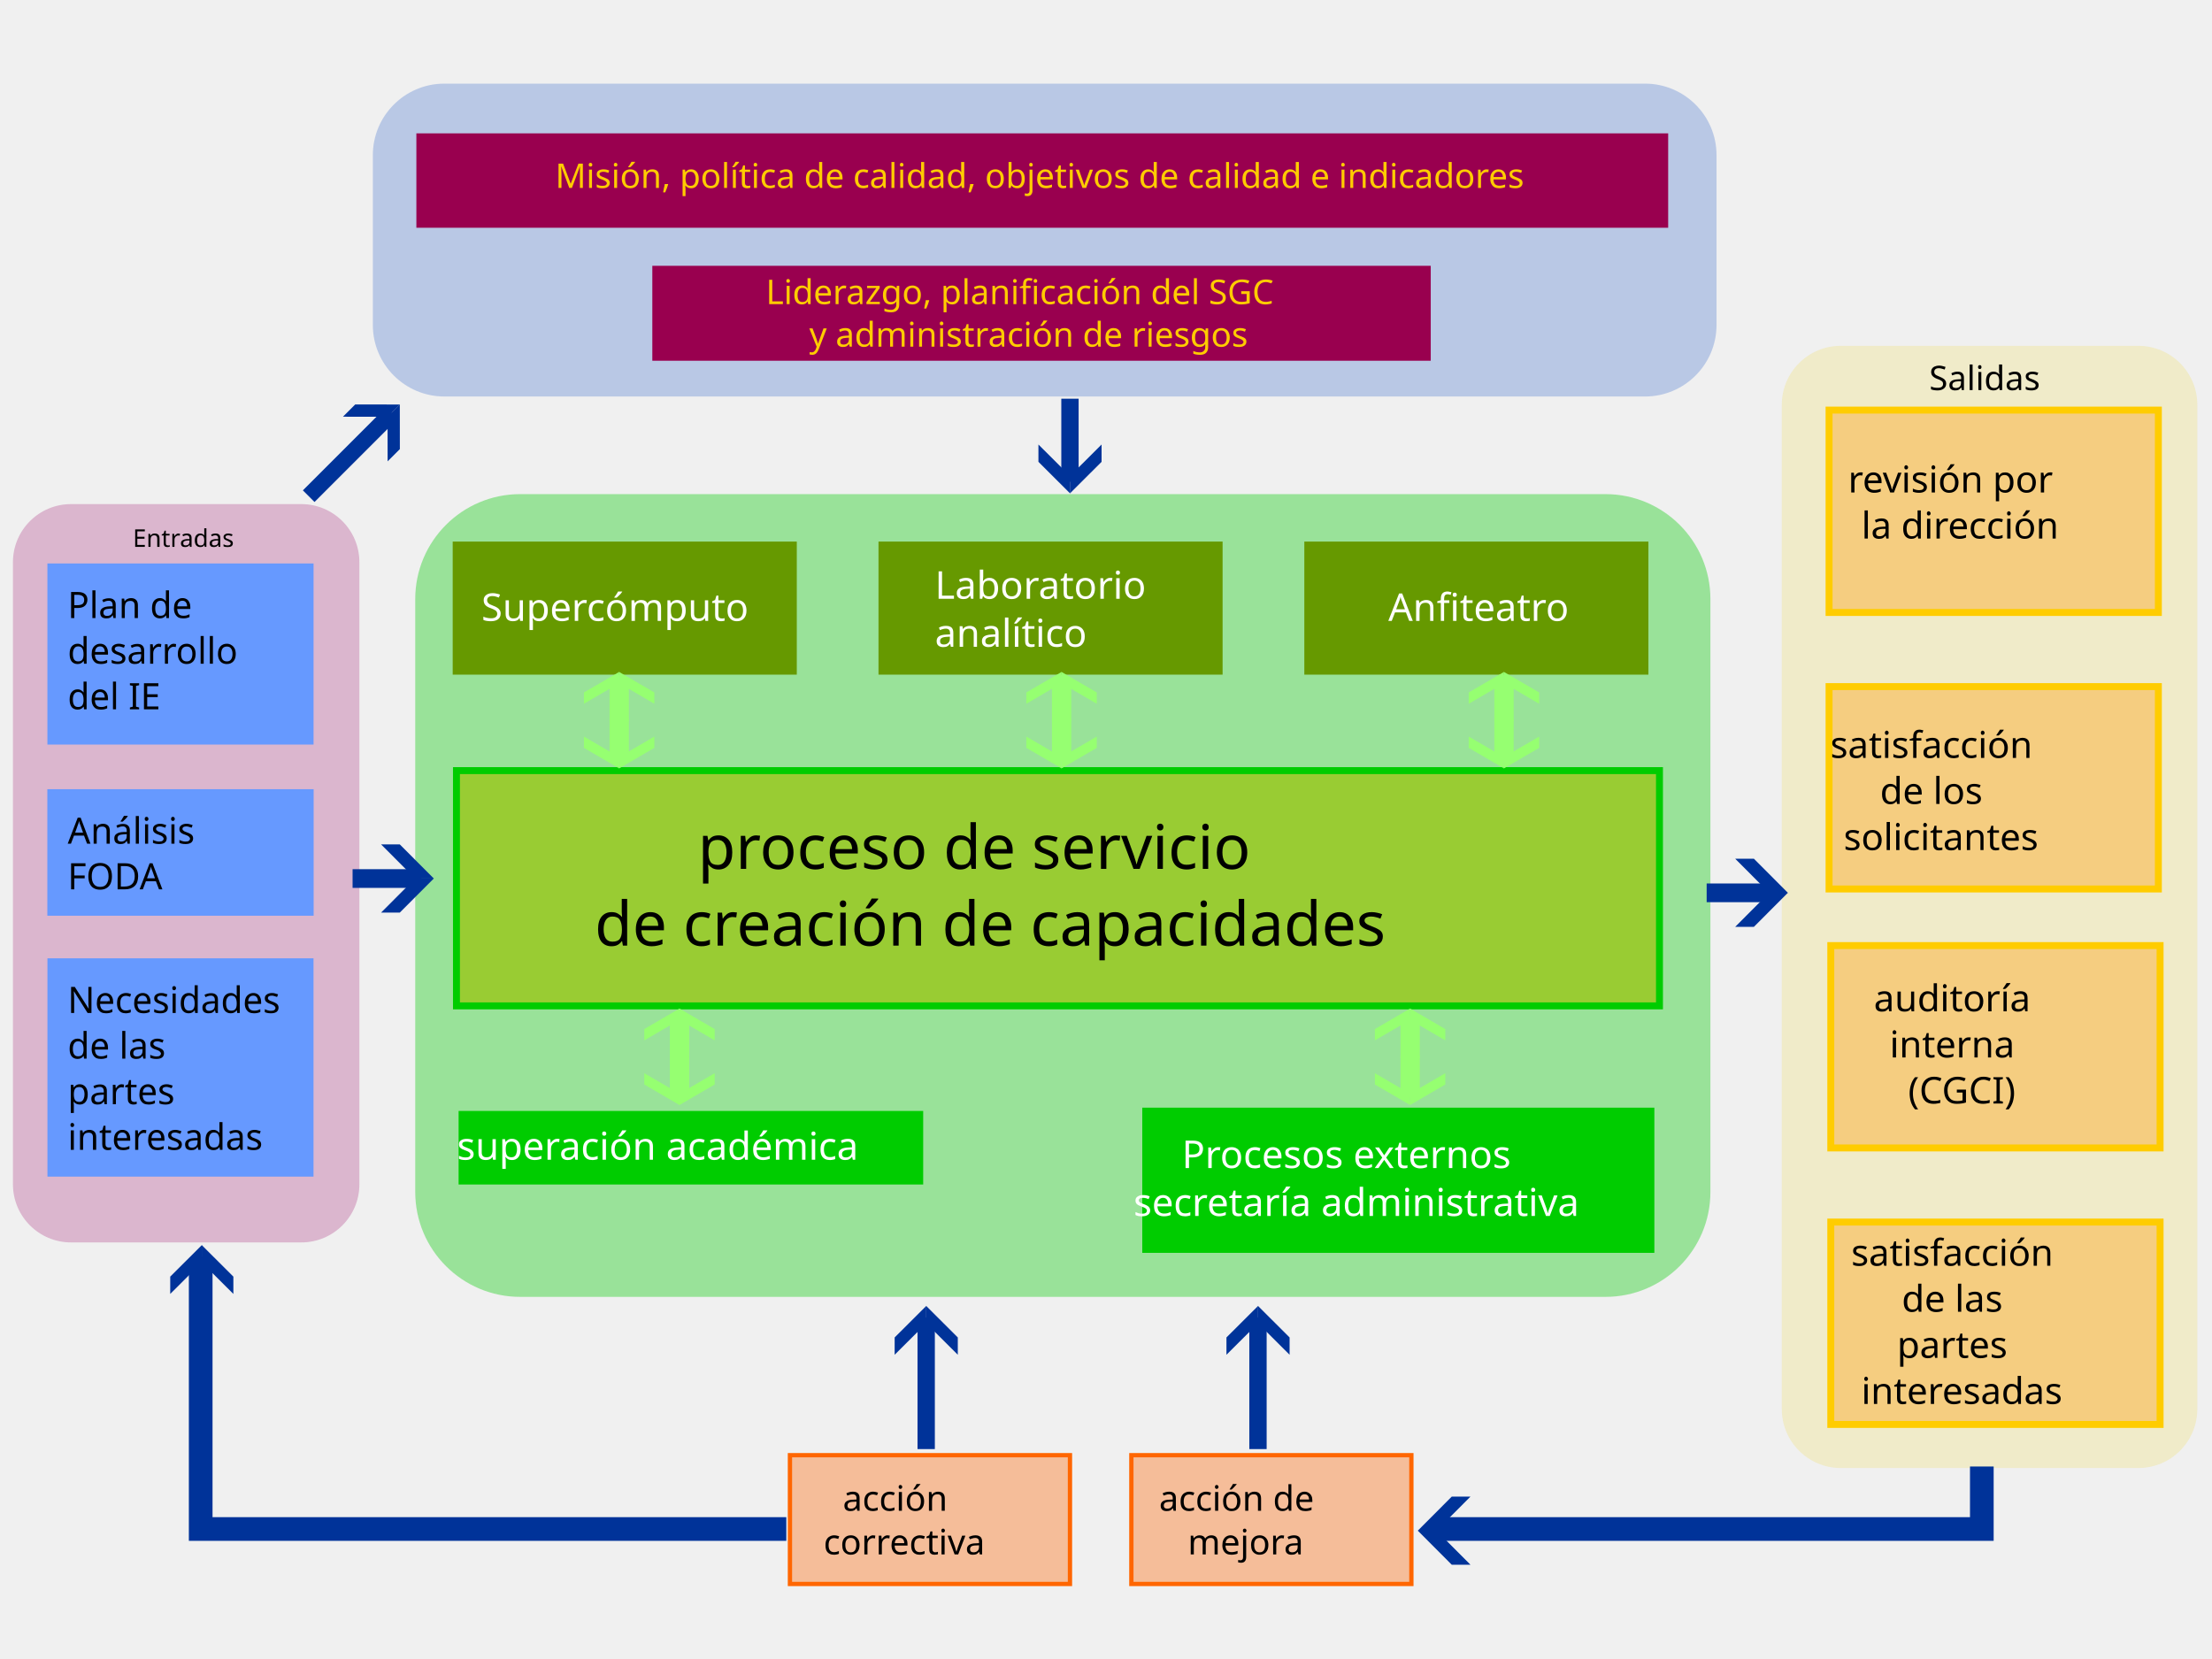
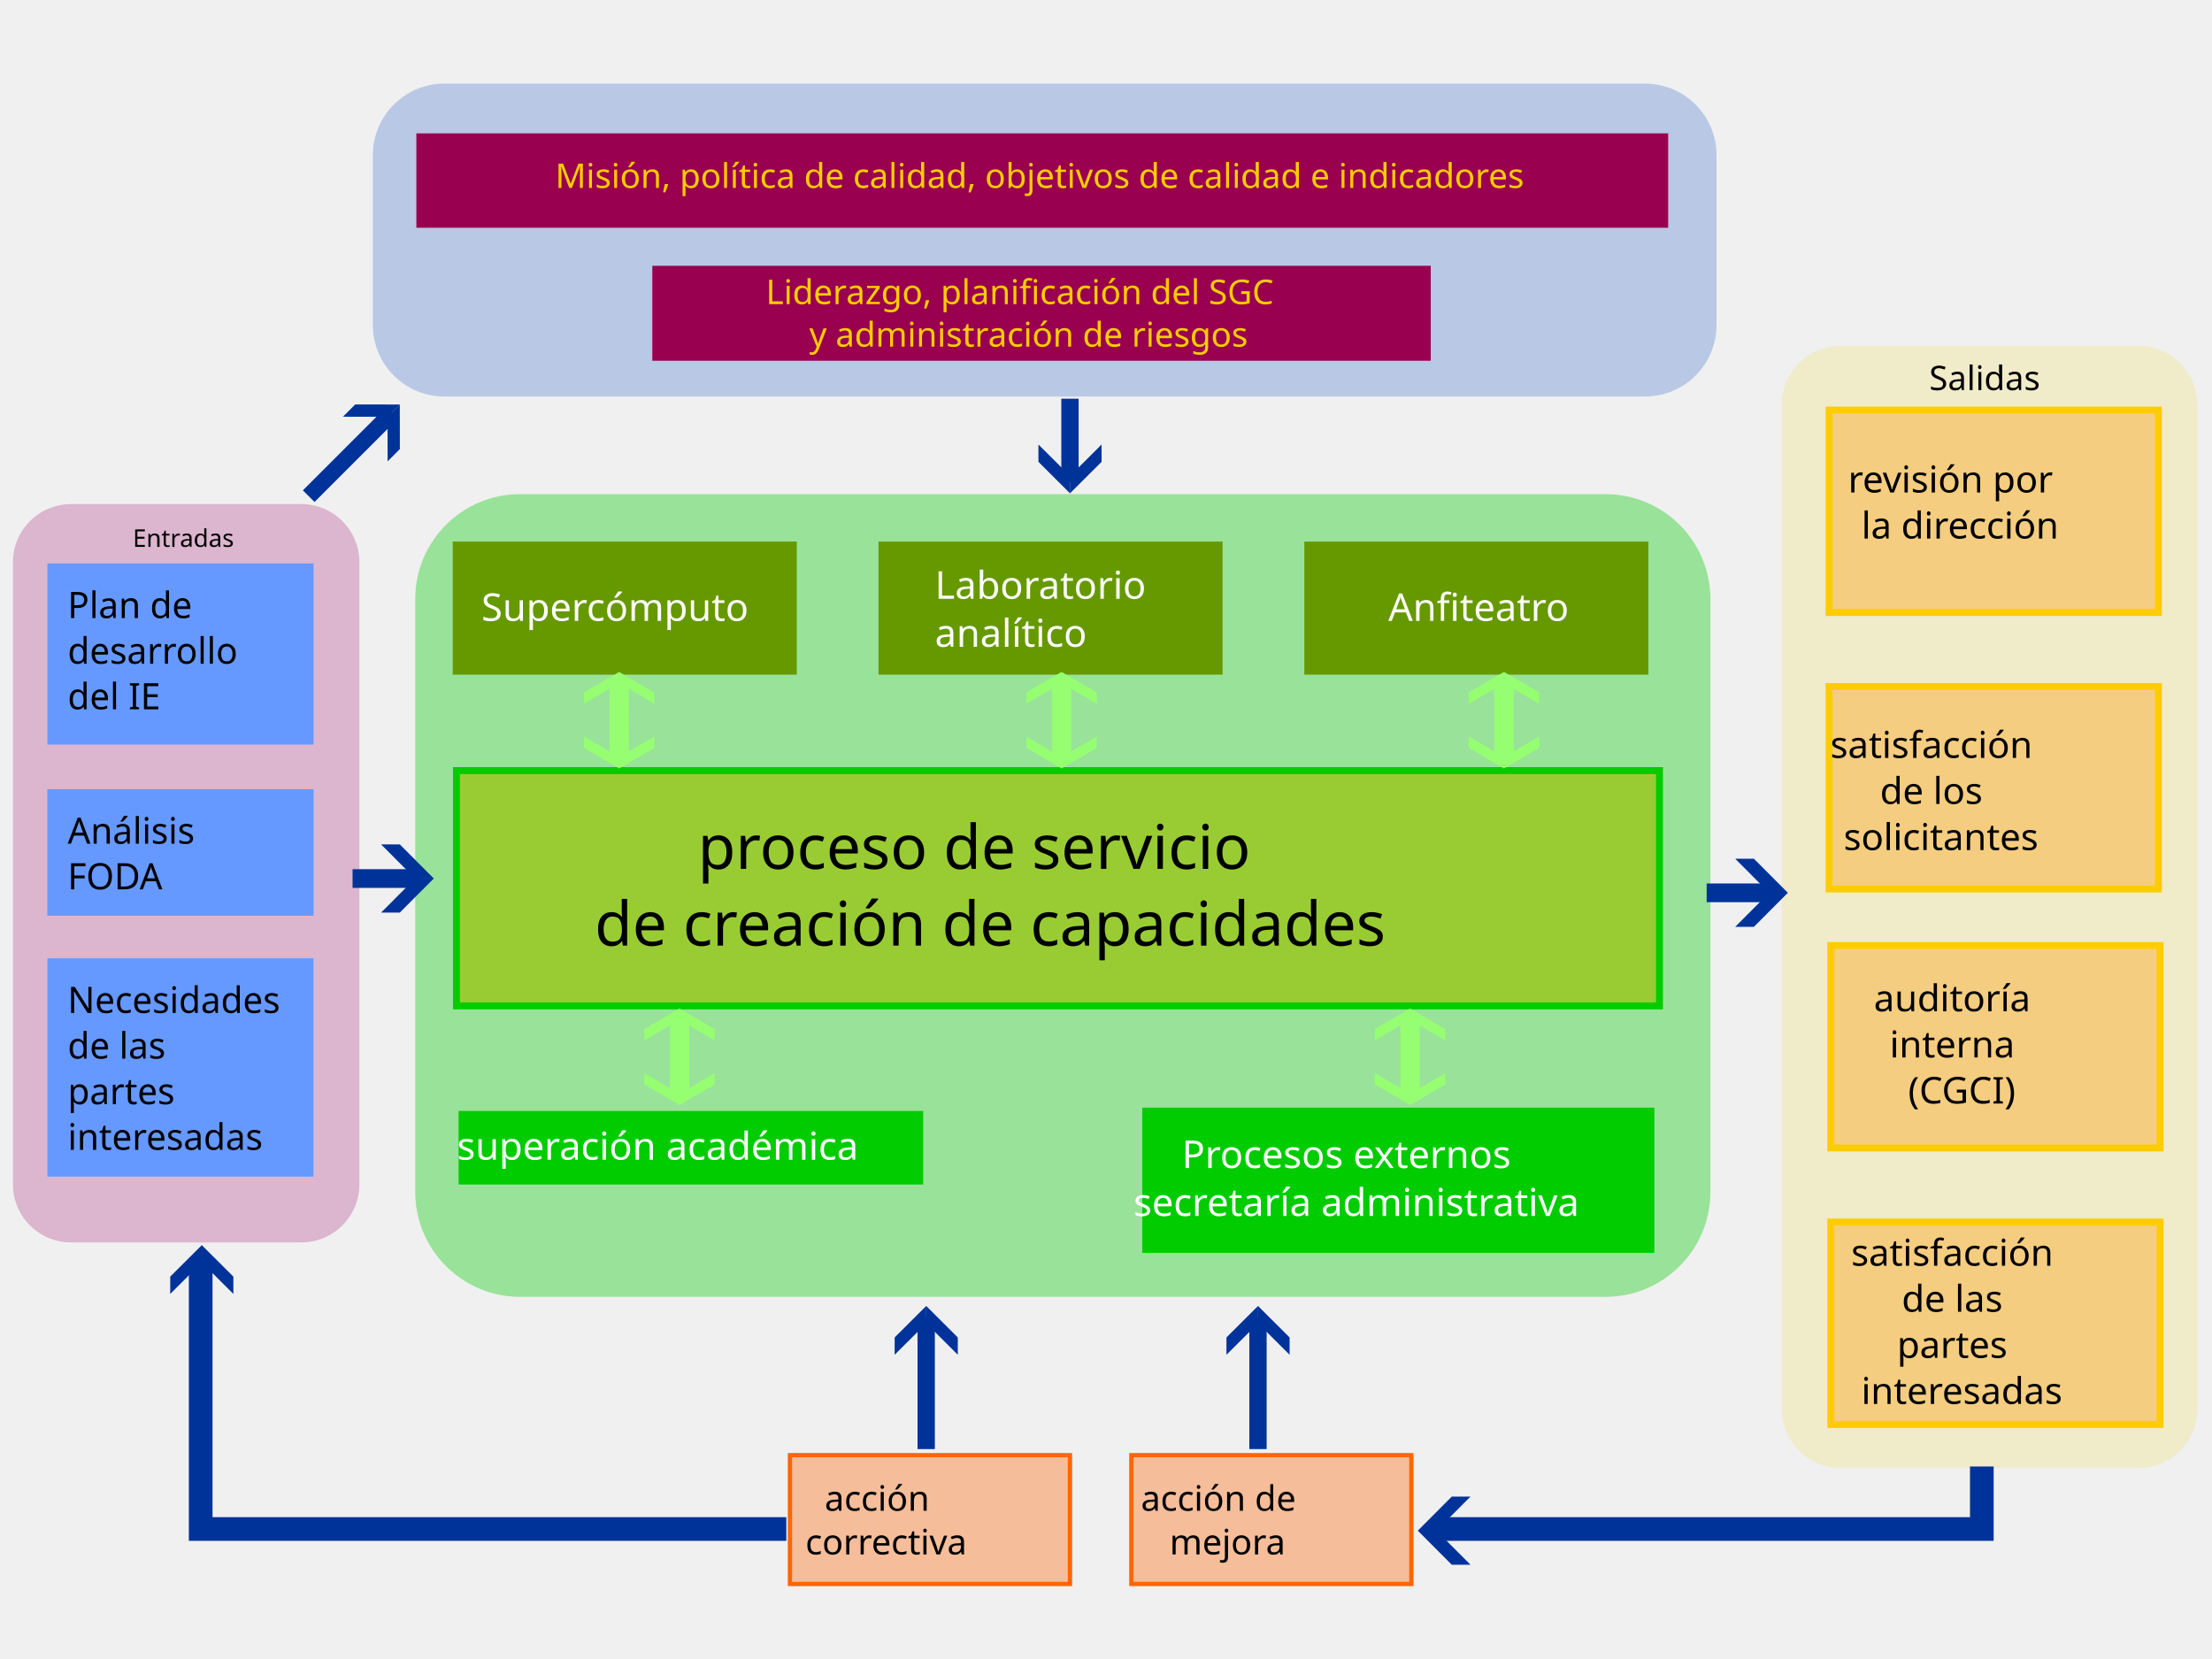
<svg xmlns="http://www.w3.org/2000/svg" xmlns:xlink="http://www.w3.org/1999/xlink" width="800" height="600" viewBox="0 0 211.667 158.75" version="1.1" id="svg8">
  <defs id="defs2">
    <marker orient="auto" refY="0.0" refX="0.0" id="Arrow1Lend" style="overflow:visible;">
      <path id="path1653" d="M 0.0,0.0 L 5.0,-5.0 L -12.5,0.0 L 5.0,5.0 L 0.0,0.0 z " style="fill-rule:evenodd;stroke:#003399;stroke-width:1pt;stroke-opacity:1;fill:#003399;fill-opacity:1" transform="scale(0.8) rotate(180) translate(12.5,0)" />
    </marker>
  </defs>
  <g id="layer1" transform="translate(0,-138.25)">
    <rect style="opacity:1;fill:#f0dd4f;fill-opacity:0.243;stroke:none;stroke-width:2.305;stroke-miterlimit:4;stroke-dasharray:none;stroke-dashoffset:0;stroke-opacity:0.223" id="rect2075" width="39.762" height="107.383" x="170.499" y="171.342" ry="5.647" />
    <rect style="opacity:1;fill:#990064;fill-opacity:0.243;stroke:none;stroke-width:2.288;stroke-miterlimit:4;stroke-dasharray:none;stroke-dashoffset:0;stroke-opacity:0.223" id="rect2054" width="33.151" height="70.651" x="1.239" y="186.487" ry="5.561" />
    <rect style="opacity:1;fill:#3366cc;fill-opacity:0.286;stroke:none;stroke-width:0.665;stroke-miterlimit:4;stroke-dasharray:none;stroke-dashoffset:0;stroke-opacity:1" id="rect1124" width="128.578" height="29.94" x="35.677" y="146.252" ry="6.847" />
    <rect style="opacity:1;fill:#00cc00;fill-opacity:0.36;stroke:none;stroke-width:0.595;stroke-miterlimit:4;stroke-dasharray:none;stroke-dashoffset:0;stroke-opacity:1" id="rect208" width="123.936" height="76.816" x="39.734" y="185.532" ry="10.044" />
    <text xml:space="preserve" style="font-style:normal;font-weight:normal;font-size:2.336px;line-height:1.25;font-family:sans-serif;letter-spacing:0px;word-spacing:0px;fill:#000000;fill-opacity:1;stroke:none;stroke-width:0.058" x="12.702" y="190.583" id="text125">
      <tspan id="tspan123" x="12.702" y="190.583" style="stroke-width:0.058">Entradas</tspan>
    </text>
    <rect style="opacity:1;fill:#99cc33;fill-opacity:1;stroke:#00cc00;stroke-width:0.665;stroke-miterlimit:4;stroke-dasharray:none;stroke-dashoffset:0;stroke-opacity:1" id="rect146" width="115.117" height="22.513" x="43.679" y="211.99" />
    <text xml:space="preserve" style="font-style:normal;font-variant:normal;font-weight:normal;font-stretch:normal;font-size:5.874px;line-height:1.25;font-family:sans-serif;-inkscape-font-specification:'sans-serif, Normal';font-variant-ligatures:normal;font-variant-caps:normal;font-variant-numeric:normal;font-feature-settings:normal;text-align:center;letter-spacing:0px;word-spacing:0px;writing-mode:lr-tb;text-anchor:middle;fill:#000000;fill-opacity:1;stroke:none;stroke-width:0.147" x="98.564" y="221.39" id="text150">
      <tspan id="tspan148" x="98.564" y="221.39" style="font-style:normal;font-variant:normal;font-weight:normal;font-stretch:normal;font-size:5.874px;font-family:sans-serif;-inkscape-font-specification:'sans-serif, Normal';font-variant-ligatures:normal;font-variant-caps:normal;font-variant-numeric:normal;font-feature-settings:normal;text-align:center;writing-mode:lr-tb;text-anchor:middle;stroke-width:0.147">proceso de servicio</tspan>
      <tspan x="98.564" y="228.733" style="font-style:normal;font-variant:normal;font-weight:normal;font-stretch:normal;font-size:5.874px;font-family:sans-serif;-inkscape-font-specification:'sans-serif, Normal';font-variant-ligatures:normal;font-variant-caps:normal;font-variant-numeric:normal;font-feature-settings:normal;text-align:center;writing-mode:lr-tb;text-anchor:middle;stroke-width:0.147" id="tspan152">de creación de capacidades</tspan>
    </text>
    <a id="a2134" xlink:href="http://lancis.ecologia.unam.mx/cluster/">
      <g transform="translate(7.9375,25.92917)" id="g188">
        <rect style="opacity:1;fill:#669900;fill-opacity:1;stroke:#669900;stroke-width:0.665;stroke-miterlimit:4;stroke-dasharray:none;stroke-dashoffset:0;stroke-opacity:1" id="rect154" width="32.261" height="12.069" x="35.714" y="164.476" />
        <text xml:space="preserve" style="font-style:normal;font-weight:normal;font-size:3.675px;line-height:1.25;font-family:sans-serif;letter-spacing:0px;word-spacing:0px;fill:#ffffff;fill-opacity:1;stroke:none;stroke-width:0.092" x="38.128" y="171.734" id="text158">
          <tspan id="tspan156" x="38.128" y="171.734" style="fill:#ffffff;stroke-width:0.092">Supercómputo</tspan>
        </text>
      </g>
    </a>
    <a id="a5816" xlink:href="http://lancis.ecologia.unam.mx/laboratorios/">
      <g id="g5814">
        <rect y="190.405" x="84.397" height="12.069" width="32.261" id="rect160" style="opacity:1;fill:#669900;fill-opacity:1;stroke:#669900;stroke-width:0.665;stroke-miterlimit:4;stroke-dasharray:none;stroke-dashoffset:0;stroke-opacity:1" />
        <text id="text164" y="195.547" x="89.458" style="font-style:normal;font-weight:normal;font-size:3.675px;line-height:1.25;font-family:sans-serif;letter-spacing:0px;word-spacing:0px;fill:#ffffff;fill-opacity:1;stroke:none;stroke-width:0.092" xml:space="preserve">
          <tspan style="fill:#ffffff;stroke-width:0.092" y="195.547" x="89.458" id="tspan162">Laboratorio</tspan>
          <tspan style="fill:#ffffff;stroke-width:0.092" y="200.14" x="89.458" id="tspan172">analítico</tspan>
        </text>
      </g>
    </a>
    <a id="a5823" xlink:href="http://lancis.ecologia.unam.mx/anfiteatro/">
      <g transform="translate(7.937508,25.92917)" id="g177">
        <rect style="opacity:1;fill:#669900;fill-opacity:1;stroke:#669900;stroke-width:0.665;stroke-miterlimit:4;stroke-dasharray:none;stroke-dashoffset:0;stroke-opacity:1" id="rect166" width="32.261" height="12.069" x="117.206" y="164.476" />
        <text xml:space="preserve" style="font-style:normal;font-weight:normal;font-size:3.675px;line-height:1.25;font-family:sans-serif;letter-spacing:0px;word-spacing:0px;fill:#ffffff;fill-opacity:1;stroke:none;stroke-width:0.092" x="124.912" y="171.734" id="text170">
          <tspan id="tspan168" x="124.912" y="171.734" style="fill:#ffffff;stroke-width:0.092">Anfiteatro</tspan>
        </text>
      </g>
    </a>
    <g id="g1394" transform="translate(-19.0668,3.724194)">
      <rect style="opacity:1;fill:#00cc00;fill-opacity:1;stroke:#00cc00;stroke-width:0.227;stroke-miterlimit:4;stroke-dasharray:none;stroke-dashoffset:0;stroke-opacity:1" id="rect190" width="44.23" height="6.811" x="63.064" y="240.946" />
      <text xml:space="preserve" style="font-style:normal;font-variant:normal;font-weight:normal;font-stretch:normal;font-size:3.669px;line-height:1.25;font-family:sans-serif;-inkscape-font-specification:'sans-serif, Normal';font-variant-ligatures:normal;font-variant-caps:normal;font-variant-numeric:normal;font-feature-settings:normal;text-align:center;letter-spacing:0px;word-spacing:0px;writing-mode:lr-tb;text-anchor:middle;fill:#ffffff;fill-opacity:1;stroke:none;stroke-width:0.107" x="85.336" y="245.501" id="text196">
        <tspan x="85.336" y="245.501" style="font-style:normal;font-variant:normal;font-weight:normal;font-stretch:normal;font-size:3.669px;font-family:sans-serif;-inkscape-font-specification:'sans-serif, Normal';font-variant-ligatures:normal;font-variant-caps:normal;font-variant-numeric:normal;font-feature-settings:normal;text-align:center;writing-mode:lr-tb;text-anchor:middle;fill:#ffffff;stroke-width:0.107" id="tspan194">superación académica</tspan>
      </text>
    </g>
    <a id="a5872" xlink:href="http://www.ecologia.unam.mx/index.php/formatos-secretaria-administrativa">
      <g transform="translate(6.326746,2.739517)" id="g1400">
        <rect style="opacity:1;fill:#00cc00;fill-opacity:1;stroke:#00cc00;stroke-width:0.335;stroke-miterlimit:4;stroke-dasharray:none;stroke-dashoffset:0;stroke-opacity:1" id="rect200" width="48.667" height="13.559" x="103.145" y="241.67" />
        <text xml:space="preserve" style="font-style:normal;font-variant:normal;font-weight:normal;font-stretch:normal;font-size:3.669px;line-height:1.25;font-family:sans-serif;-inkscape-font-specification:'sans-serif, Normal';font-variant-ligatures:normal;font-variant-caps:normal;font-variant-numeric:normal;font-feature-settings:normal;text-align:center;letter-spacing:0px;word-spacing:0px;writing-mode:lr-tb;text-anchor:middle;fill:#ffffff;fill-opacity:1;stroke:none;stroke-width:0.107" x="127.754" y="247.282" id="text204">
          <tspan x="127.754" y="247.282" style="font-style:normal;font-variant:normal;font-weight:normal;font-stretch:normal;font-size:3.669px;font-family:sans-serif;-inkscape-font-specification:'sans-serif, Normal';font-variant-ligatures:normal;font-variant-caps:normal;font-variant-numeric:normal;font-feature-settings:normal;text-align:center;writing-mode:lr-tb;text-anchor:middle;fill:#ffffff;stroke-width:0.107" id="tspan202">Procesos externos</tspan>
          <tspan x="127.754" y="251.869" style="font-style:normal;font-variant:normal;font-weight:normal;font-stretch:normal;font-size:3.669px;font-family:sans-serif;-inkscape-font-specification:'sans-serif, Normal';font-variant-ligatures:normal;font-variant-caps:normal;font-variant-numeric:normal;font-feature-settings:normal;text-align:center;writing-mode:lr-tb;text-anchor:middle;fill:#ffffff;stroke-width:0.107" id="tspan206">secretaría administrativa</tspan>
        </text>
      </g>
    </a>
    <rect style="opacity:1;fill:#ff9900;fill-opacity:0.36;stroke:#ffcc00;stroke-width:0.665;stroke-miterlimit:4;stroke-dasharray:none;stroke-dashoffset:0;stroke-opacity:1" id="rect1015" width="31.51" height="19.365" x="175.024" y="177.492" />
    <text xml:space="preserve" style="font-style:normal;font-variant:normal;font-weight:normal;font-stretch:normal;font-size:3.528px;line-height:1.25;font-family:sans-serif;-inkscape-font-specification:'sans-serif, Normal';font-variant-ligatures:normal;font-variant-caps:normal;font-variant-numeric:normal;font-feature-settings:normal;text-align:center;letter-spacing:0px;word-spacing:0px;writing-mode:lr-tb;text-anchor:middle;fill:#000000;fill-opacity:1;stroke:none;stroke-width:0.117" x="189.857" y="185.373" id="text1019">
      <tspan id="tspan1017" x="189.857" y="185.373" style="font-style:normal;font-variant:normal;font-weight:normal;font-stretch:normal;font-size:3.528px;font-family:sans-serif;-inkscape-font-specification:'sans-serif, Normal';font-variant-ligatures:normal;font-variant-caps:normal;font-variant-numeric:normal;font-feature-settings:normal;text-align:center;writing-mode:lr-tb;text-anchor:middle;stroke-width:0.117">revisión por</tspan>
      <tspan x="189.857" y="189.782" style="font-style:normal;font-variant:normal;font-weight:normal;font-stretch:normal;font-size:3.528px;font-family:sans-serif;-inkscape-font-specification:'sans-serif, Normal';font-variant-ligatures:normal;font-variant-caps:normal;font-variant-numeric:normal;font-feature-settings:normal;text-align:center;writing-mode:lr-tb;text-anchor:middle;stroke-width:0.117" id="tspan1021">la dirección</tspan>
    </text>
    <a id="a3888" xlink:href="http://lancis.ecologia.unam.mx/sgc/documentos/PAI/PAI-v0.pdf">
      <g id="g3886">
        <rect y="203.951" x="175.024" height="19.365" width="31.51" id="rect1023" style="opacity:1;fill:#ff9900;fill-opacity:0.36;stroke:#ffcc00;stroke-width:0.665;stroke-miterlimit:4;stroke-dasharray:none;stroke-dashoffset:0;stroke-opacity:1" />
        <text id="text1029" y="210.773" x="189.857" style="font-style:normal;font-variant:normal;font-weight:normal;font-stretch:normal;font-size:3.528px;line-height:1.25;font-family:sans-serif;-inkscape-font-specification:'sans-serif, Normal';font-variant-ligatures:normal;font-variant-caps:normal;font-variant-numeric:normal;font-feature-settings:normal;text-align:center;letter-spacing:0px;word-spacing:0px;writing-mode:lr-tb;text-anchor:middle;fill:#000000;fill-opacity:1;stroke:none;stroke-width:0.117" xml:space="preserve">
          <tspan id="tspan1027" style="font-style:normal;font-variant:normal;font-weight:normal;font-stretch:normal;font-size:3.528px;font-family:sans-serif;-inkscape-font-specification:'sans-serif, Normal';font-variant-ligatures:normal;font-variant-caps:normal;font-variant-numeric:normal;font-feature-settings:normal;text-align:center;writing-mode:lr-tb;text-anchor:middle;stroke-width:0.117" y="210.773" x="189.857">satisfacción</tspan>
          <tspan style="font-style:normal;font-variant:normal;font-weight:normal;font-stretch:normal;font-size:3.528px;font-family:sans-serif;-inkscape-font-specification:'sans-serif, Normal';font-variant-ligatures:normal;font-variant-caps:normal;font-variant-numeric:normal;font-feature-settings:normal;text-align:center;writing-mode:lr-tb;text-anchor:middle;stroke-width:0.117" y="215.182" x="189.857" id="tspan1049">de los</tspan>
          <tspan style="font-style:normal;font-variant:normal;font-weight:normal;font-stretch:normal;font-size:3.528px;font-family:sans-serif;-inkscape-font-specification:'sans-serif, Normal';font-variant-ligatures:normal;font-variant-caps:normal;font-variant-numeric:normal;font-feature-settings:normal;text-align:center;writing-mode:lr-tb;text-anchor:middle;stroke-width:0.117" y="219.592" x="189.857" id="tspan1051">solicitantes</tspan>
        </text>
      </g>
    </a>
    <rect style="opacity:1;fill:#ff9900;fill-opacity:0.36;stroke:#ffcc00;stroke-width:0.665;stroke-miterlimit:4;stroke-dasharray:none;stroke-dashoffset:0;stroke-opacity:1" id="rect1031" width="31.51" height="19.365" x="175.189" y="228.732" />
    <text xml:space="preserve" style="font-style:normal;font-variant:normal;font-weight:normal;font-stretch:normal;font-size:3.528px;line-height:1.25;font-family:sans-serif;-inkscape-font-specification:'sans-serif, Normal';font-variant-ligatures:normal;font-variant-caps:normal;font-variant-numeric:normal;font-feature-settings:normal;text-align:center;letter-spacing:0px;word-spacing:0px;writing-mode:lr-tb;text-anchor:middle;fill:#000000;fill-opacity:1;stroke:none;stroke-width:0.117" x="190.021" y="235.024" id="text1037">
      <tspan x="190.021" y="235.024" style="font-style:normal;font-variant:normal;font-weight:normal;font-stretch:normal;font-size:3.528px;font-family:sans-serif;-inkscape-font-specification:'sans-serif, Normal';font-variant-ligatures:normal;font-variant-caps:normal;font-variant-numeric:normal;font-feature-settings:normal;text-align:center;writing-mode:lr-tb;text-anchor:middle;stroke-width:0.117" id="tspan1035">auditoría</tspan>
      <tspan x="190.021" y="239.434" style="font-style:normal;font-variant:normal;font-weight:normal;font-stretch:normal;font-size:3.528px;font-family:sans-serif;-inkscape-font-specification:'sans-serif, Normal';font-variant-ligatures:normal;font-variant-caps:normal;font-variant-numeric:normal;font-feature-settings:normal;text-align:center;writing-mode:lr-tb;text-anchor:middle;stroke-width:0.117" id="tspan1055">interna</tspan>
      <tspan x="190.021" y="243.844" style="font-style:normal;font-variant:normal;font-weight:normal;font-stretch:normal;font-size:3.528px;font-family:sans-serif;-inkscape-font-specification:'sans-serif, Normal';font-variant-ligatures:normal;font-variant-caps:normal;font-variant-numeric:normal;font-feature-settings:normal;text-align:center;writing-mode:lr-tb;text-anchor:middle;stroke-width:0.117" id="tspan1057">(CGCI)</tspan>
    </text>
    <rect y="255.19" x="175.189" height="19.365" width="31.51" id="rect1039" style="opacity:1;fill:#ff9900;fill-opacity:0.36;stroke:#ffcc00;stroke-width:0.665;stroke-miterlimit:4;stroke-dasharray:none;stroke-dashoffset:0;stroke-opacity:1" />
    <text id="text1045" y="259.366" x="190.021" style="font-style:normal;font-variant:normal;font-weight:normal;font-stretch:normal;font-size:3.528px;line-height:1.25;font-family:sans-serif;-inkscape-font-specification:'sans-serif, Normal';font-variant-ligatures:normal;font-variant-caps:normal;font-variant-numeric:normal;font-feature-settings:normal;text-align:center;letter-spacing:0px;word-spacing:0px;writing-mode:lr-tb;text-anchor:middle;fill:#000000;fill-opacity:1;stroke:none;stroke-width:0.117" xml:space="preserve">
      <tspan id="tspan1043" style="font-style:normal;font-variant:normal;font-weight:normal;font-stretch:normal;font-size:3.528px;font-family:sans-serif;-inkscape-font-specification:'sans-serif, Normal';font-variant-ligatures:normal;font-variant-caps:normal;font-variant-numeric:normal;font-feature-settings:normal;text-align:center;writing-mode:lr-tb;text-anchor:middle;stroke-width:0.117" y="259.366" x="190.021">satisfacción</tspan>
      <tspan style="font-style:normal;font-variant:normal;font-weight:normal;font-stretch:normal;font-size:3.528px;font-family:sans-serif;-inkscape-font-specification:'sans-serif, Normal';font-variant-ligatures:normal;font-variant-caps:normal;font-variant-numeric:normal;font-feature-settings:normal;text-align:center;writing-mode:lr-tb;text-anchor:middle;stroke-width:0.117" y="263.776" x="190.021" id="tspan1061">de las</tspan>
      <tspan style="font-style:normal;font-variant:normal;font-weight:normal;font-stretch:normal;font-size:3.528px;font-family:sans-serif;-inkscape-font-specification:'sans-serif, Normal';font-variant-ligatures:normal;font-variant-caps:normal;font-variant-numeric:normal;font-feature-settings:normal;text-align:center;writing-mode:lr-tb;text-anchor:middle;stroke-width:0.117" y="268.186" x="190.021" id="tspan1063">partes</tspan>
      <tspan style="font-style:normal;font-variant:normal;font-weight:normal;font-stretch:normal;font-size:3.528px;font-family:sans-serif;-inkscape-font-specification:'sans-serif, Normal';font-variant-ligatures:normal;font-variant-caps:normal;font-variant-numeric:normal;font-feature-settings:normal;text-align:center;writing-mode:lr-tb;text-anchor:middle;stroke-width:0.117" y="272.595" x="190.021" id="tspan1065">interesadas</tspan>
    </text>
    <text id="text1069" y="175.577" x="184.607" style="font-style:normal;font-weight:normal;font-size:3.236px;line-height:1.25;font-family:sans-serif;letter-spacing:0px;word-spacing:0px;fill:#000000;fill-opacity:1;stroke:none;stroke-width:0.081" xml:space="preserve">
      <tspan style="stroke-width:0.081" y="175.577" x="184.607" id="tspan1067">Salidas</tspan>
    </text>
-     <rect style="opacity:1;fill:#ff6600;fill-opacity:0.36;stroke:#ff6600;stroke-width:0.41;stroke-miterlimit:4;stroke-dasharray:none;stroke-dashoffset:0;stroke-opacity:1" id="rect1071" width="26.795" height="12.323" x="75.59" y="277.497" />
-     <text xml:space="preserve" style="font-style:normal;font-variant:normal;font-weight:normal;font-stretch:normal;font-size:3.34px;line-height:1.25;font-family:sans-serif;-inkscape-font-specification:'sans-serif, Normal';font-variant-ligatures:normal;font-variant-caps:normal;font-variant-numeric:normal;font-feature-settings:normal;text-align:center;letter-spacing:0px;word-spacing:0px;writing-mode:lr-tb;text-anchor:middle;fill:#000000;fill-opacity:1;stroke:none;stroke-width:0.084" x="88.697" y="282.818" id="text1075">
-       <tspan id="tspan1073" x="88.697" y="282.818" style="font-style:normal;font-variant:normal;font-weight:normal;font-stretch:normal;font-size:3.34px;font-family:sans-serif;-inkscape-font-specification:'sans-serif, Normal';font-variant-ligatures:normal;font-variant-caps:normal;font-variant-numeric:normal;font-feature-settings:normal;text-align:center;writing-mode:lr-tb;text-anchor:middle;stroke-width:0.084">acción</tspan>
-       <tspan x="88.697" y="286.993" style="font-style:normal;font-variant:normal;font-weight:normal;font-stretch:normal;font-size:3.34px;font-family:sans-serif;-inkscape-font-specification:'sans-serif, Normal';font-variant-ligatures:normal;font-variant-caps:normal;font-variant-numeric:normal;font-feature-settings:normal;text-align:center;writing-mode:lr-tb;text-anchor:middle;stroke-width:0.084" id="tspan1077">correctiva</tspan>
-     </text>
-     <rect y="277.497" x="108.26" height="12.323" width="26.795" id="rect1079" style="opacity:1;fill:#ff6600;fill-opacity:0.36;stroke:#ff6600;stroke-width:0.41;stroke-miterlimit:4;stroke-dasharray:none;stroke-dashoffset:0;stroke-opacity:1" />
-     <text id="text1085" y="282.818" x="121.367" style="font-style:normal;font-variant:normal;font-weight:normal;font-stretch:normal;font-size:3.34px;line-height:1.25;font-family:sans-serif;-inkscape-font-specification:'sans-serif, Normal';font-variant-ligatures:normal;font-variant-caps:normal;font-variant-numeric:normal;font-feature-settings:normal;text-align:center;letter-spacing:0px;word-spacing:0px;writing-mode:lr-tb;text-anchor:middle;fill:#000000;fill-opacity:1;stroke:none;stroke-width:0.084" xml:space="preserve">
-       <tspan style="font-style:normal;font-variant:normal;font-weight:normal;font-stretch:normal;font-size:3.34px;font-family:sans-serif;-inkscape-font-specification:'sans-serif, Normal';font-variant-ligatures:normal;font-variant-caps:normal;font-variant-numeric:normal;font-feature-settings:normal;text-align:center;writing-mode:lr-tb;text-anchor:middle;stroke-width:0.084" y="282.818" x="121.367" id="tspan1081">acción de</tspan>
-       <tspan id="tspan1083" style="font-style:normal;font-variant:normal;font-weight:normal;font-stretch:normal;font-size:3.34px;font-family:sans-serif;-inkscape-font-specification:'sans-serif, Normal';font-variant-ligatures:normal;font-variant-caps:normal;font-variant-numeric:normal;font-feature-settings:normal;text-align:center;writing-mode:lr-tb;text-anchor:middle;stroke-width:0.084" y="286.993" x="121.367">mejora</tspan>
-     </text>
+     <a id="a3908" xlink:href="http://lancis.ecologia.unam.mx/SGC/PACM/">
+       <g id="g3906">
+         <rect style="opacity:1;fill:#ff6600;fill-opacity:0.36;stroke:#ff6600;stroke-width:0.41;stroke-miterlimit:4;stroke-dasharray:none;stroke-dashoffset:0;stroke-opacity:1" id="rect1071" width="26.795" height="12.323" x="75.59" y="277.497" />
+         <text xml:space="preserve" style="font-style:normal;font-variant:normal;font-weight:normal;font-stretch:normal;font-size:3.34px;line-height:1.25;font-family:sans-serif;-inkscape-font-specification:'sans-serif, Normal';font-variant-ligatures:normal;font-variant-caps:normal;font-variant-numeric:normal;font-feature-settings:normal;text-align:center;letter-spacing:0px;word-spacing:0px;writing-mode:lr-tb;text-anchor:middle;fill:#000000;fill-opacity:1;stroke:none;stroke-width:0.084" x="88.697" y="282.818" id="text1075">
+           <tspan id="tspan1073" x="88.697" y="282.818" style="font-style:normal;font-variant:normal;font-weight:normal;font-stretch:normal;font-size:3.34px;font-family:sans-serif;-inkscape-font-specification:'sans-serif, Normal';font-variant-ligatures:normal;font-variant-caps:normal;font-variant-numeric:normal;font-feature-settings:normal;text-align:center;writing-mode:lr-tb;text-anchor:middle;stroke-width:0.084">acción</tspan>
+           <tspan x="88.697" y="286.993" style="font-style:normal;font-variant:normal;font-weight:normal;font-stretch:normal;font-size:3.34px;font-family:sans-serif;-inkscape-font-specification:'sans-serif, Normal';font-variant-ligatures:normal;font-variant-caps:normal;font-variant-numeric:normal;font-feature-settings:normal;text-align:center;writing-mode:lr-tb;text-anchor:middle;stroke-width:0.084" id="tspan1077">correctiva</tspan>
+         </text>
+       </g>
+     </a>
+     <a id="a3915" xlink:href="http://lancis.ecologia.unam.mx/SGC/PACM/">
+       <g id="g3900">
+         <rect y="277.497" x="108.26" height="12.323" width="26.795" id="rect1079" style="opacity:1;fill:#ff6600;fill-opacity:0.36;stroke:#ff6600;stroke-width:0.41;stroke-miterlimit:4;stroke-dasharray:none;stroke-dashoffset:0;stroke-opacity:1" />
+         <text id="text1085" y="282.818" x="121.367" style="font-style:normal;font-variant:normal;font-weight:normal;font-stretch:normal;font-size:3.34px;line-height:1.25;font-family:sans-serif;-inkscape-font-specification:'sans-serif, Normal';font-variant-ligatures:normal;font-variant-caps:normal;font-variant-numeric:normal;font-feature-settings:normal;text-align:center;letter-spacing:0px;word-spacing:0px;writing-mode:lr-tb;text-anchor:middle;fill:#000000;fill-opacity:1;stroke:none;stroke-width:0.084" xml:space="preserve">
+           <tspan style="font-style:normal;font-variant:normal;font-weight:normal;font-stretch:normal;font-size:3.34px;font-family:sans-serif;-inkscape-font-specification:'sans-serif, Normal';font-variant-ligatures:normal;font-variant-caps:normal;font-variant-numeric:normal;font-feature-settings:normal;text-align:center;writing-mode:lr-tb;text-anchor:middle;stroke-width:0.084" y="282.818" x="121.367" id="tspan1081">acción de</tspan>
+           <tspan id="tspan1083" style="font-style:normal;font-variant:normal;font-weight:normal;font-stretch:normal;font-size:3.34px;font-family:sans-serif;-inkscape-font-specification:'sans-serif, Normal';font-variant-ligatures:normal;font-variant-caps:normal;font-variant-numeric:normal;font-feature-settings:normal;text-align:center;writing-mode:lr-tb;text-anchor:middle;stroke-width:0.084" y="286.993" x="121.367">mejora</tspan>
+         </text>
+       </g>
+     </a>
    <rect style="opacity:1;fill:#99004f;fill-opacity:1;stroke:none;stroke-width:0.506;stroke-miterlimit:4;stroke-dasharray:none;stroke-dashoffset:0;stroke-opacity:1" id="rect1087" width="119.785" height="9.033" x="39.843" y="151.011" />
    <text xml:space="preserve" style="font-style:normal;font-variant:normal;font-weight:normal;font-stretch:normal;font-size:3.258px;line-height:1.25;font-family:sans-serif;-inkscape-font-specification:'sans-serif, Normal';font-variant-ligatures:normal;font-variant-caps:normal;font-variant-numeric:normal;font-feature-settings:normal;text-align:center;letter-spacing:0px;word-spacing:0px;writing-mode:lr-tb;text-anchor:middle;fill:#ffcc00;fill-opacity:1;stroke:none;stroke-width:0.159" x="101.601" y="156.236" id="text1091">
      <tspan x="101.601" y="156.236" style="fill:#ffcc00;stroke-width:0.159" id="tspan1093">Misión, política de calidad, objetivos de calidad e indicadores</tspan>
    </text>
    <rect y="163.685" x="62.421" height="9.084" width="74.488" id="rect1099" style="opacity:1;fill:#99004f;fill-opacity:1;stroke:none;stroke-width:0.506;stroke-miterlimit:4;stroke-dasharray:none;stroke-dashoffset:0;stroke-opacity:1" />
    <text id="text1105" y="167.348" x="100.543" style="font-style:normal;font-variant:normal;font-weight:normal;font-stretch:normal;font-size:3.258px;line-height:1.25;font-family:sans-serif;-inkscape-font-specification:'sans-serif, Normal';font-variant-ligatures:normal;font-variant-caps:normal;font-variant-numeric:normal;font-feature-settings:normal;text-align:center;letter-spacing:0px;word-spacing:0px;writing-mode:lr-tb;text-anchor:middle;fill:#ffcc00;fill-opacity:1;stroke:none;stroke-width:0.506;stroke-miterlimit:4;stroke-dasharray:none" xml:space="preserve">
      <tspan id="tspan1103" style="fill:#ffcc00;stroke-width:0.506;stroke-miterlimit:4;stroke-dasharray:none" y="167.348" x="100.543">Liderazgo, planificación del SGC</tspan>
      <tspan style="fill:#ffcc00;stroke-width:0.506;stroke-miterlimit:4;stroke-dasharray:none" y="171.421" x="100.543" id="tspan1109">y administración de riesgos</tspan>
    </text>
    <g id="g1319" transform="matrix(0,-0.04085373,0.06987598,0,53.39766,209.1976)" style="fill:#96ff71;fill-opacity:1">
      <g style="fill:#96ff71;fill-opacity:1;stroke:none" transform="matrix(0.2645833,0,0,0.2645833,47.89832,35.62068)" id="layer1-6">
        <g style="fill:#96ff71;fill-opacity:1;stroke:none" transform="matrix(-1,0,0,1,434.4252,0)" id="g4142">
          <rect width="100" height="257.741" x="181.501" y="-0.706" transform="matrix(1,0,-0.7061362,0.7080761,0,0)" style="fill:#96ff71;fill-opacity:1;stroke:none;stroke-width:80;stroke-miterlimit:4;stroke-dasharray:none;stroke-opacity:1" id="rect4116" />
          <use style="fill:#96ff71;fill-opacity:1;stroke:none" transform="matrix(1,0,-2.660624e-8,-1,-4.5291225e-8,363.5)" id="use4120" x="0" y="0" width="434" height="364" xlink:href="#rect4116" />
          <rect width="367.696" height="100" x="66.73" y="132" style="fill:#96ff71;fill-opacity:1;stroke:none;stroke-width:80;stroke-miterlimit:4;stroke-dasharray:none;stroke-opacity:1" id="rect4122" />
        </g>
      </g>
      <g style="fill:#96ff71;fill-opacity:1;stroke:none" id="g1287" transform="matrix(-0.2645833,0,0,0.2645833,51.71496,35.62068)">
        <g style="fill:#96ff71;fill-opacity:1;stroke:none" id="g1285" transform="matrix(-1,0,0,1,434.4252,0)">
          <rect id="rect1279" style="fill:#96ff71;fill-opacity:1;stroke:none;stroke-width:80;stroke-miterlimit:4;stroke-dasharray:none;stroke-opacity:1" transform="matrix(1,0,-0.7061362,0.7080761,0,0)" y="-0.706" x="181.501" height="257.741" width="100" />
          <use style="fill:#96ff71;fill-opacity:1;stroke:none" xlink:href="#rect4116" height="364" width="434" y="0" x="0" id="use1281" transform="matrix(1,0,-2.660624e-8,-1,-4.5291225e-8,363.5)" />
          <rect id="rect1283" style="fill:#96ff71;fill-opacity:1;stroke:none;stroke-width:80;stroke-miterlimit:4;stroke-dasharray:none;stroke-opacity:1" y="132" x="66.73" height="100" width="367.696" />
        </g>
      </g>
    </g>
    <g transform="matrix(0,-0.04085373,0.06987598,0,95.73099,209.1976)" id="g1341" style="fill:#96ff71;fill-opacity:1">
      <g id="g1329" transform="matrix(0.2645833,0,0,0.2645833,47.89832,35.62068)" style="fill:#96ff71;fill-opacity:1;stroke:none">
        <g id="g1327" transform="matrix(-1,0,0,1,434.4252,0)" style="fill:#96ff71;fill-opacity:1;stroke:none">
          <rect id="rect1321" style="fill:#96ff71;fill-opacity:1;stroke:none;stroke-width:80;stroke-miterlimit:4;stroke-dasharray:none;stroke-opacity:1" transform="matrix(1,0,-0.7061362,0.7080761,0,0)" y="-0.706" x="181.501" height="257.741" width="100" />
          <use xlink:href="#rect4116" height="364" width="434" y="0" x="0" id="use1323" transform="matrix(1,0,-2.660624e-8,-1,-4.5291225e-8,363.5)" style="fill:#96ff71;fill-opacity:1;stroke:none" />
          <rect id="rect1325" style="fill:#96ff71;fill-opacity:1;stroke:none;stroke-width:80;stroke-miterlimit:4;stroke-dasharray:none;stroke-opacity:1" y="132" x="66.73" height="100" width="367.696" />
        </g>
      </g>
      <g transform="matrix(-0.2645833,0,0,0.2645833,51.71496,35.62068)" id="g1339" style="fill:#96ff71;fill-opacity:1;stroke:none">
        <g transform="matrix(-1,0,0,1,434.4252,0)" id="g1337" style="fill:#96ff71;fill-opacity:1;stroke:none">
          <rect width="100" height="257.741" x="181.501" y="-0.706" transform="matrix(1,0,-0.7061362,0.7080761,0,0)" style="fill:#96ff71;fill-opacity:1;stroke:none;stroke-width:80;stroke-miterlimit:4;stroke-dasharray:none;stroke-opacity:1" id="rect1331" />
          <use transform="matrix(1,0,-2.660624e-8,-1,-4.5291225e-8,363.5)" id="use1333" x="0" y="0" width="434" height="364" xlink:href="#rect4116" style="fill:#96ff71;fill-opacity:1;stroke:none" />
          <rect width="367.696" height="100" x="66.73" y="132" style="fill:#96ff71;fill-opacity:1;stroke:none;stroke-width:80;stroke-miterlimit:4;stroke-dasharray:none;stroke-opacity:1" id="rect1335" />
        </g>
      </g>
    </g>
    <g id="g1363" transform="matrix(0,-0.04085373,0.06987598,0,138.0643,209.1976)" style="fill:#96ff71;fill-opacity:1">
      <g style="fill:#96ff71;fill-opacity:1;stroke:none" transform="matrix(0.2645833,0,0,0.2645833,47.89832,35.62068)" id="g1351">
        <g style="fill:#96ff71;fill-opacity:1;stroke:none" transform="matrix(-1,0,0,1,434.4252,0)" id="g1349">
          <rect width="100" height="257.741" x="181.501" y="-0.706" transform="matrix(1,0,-0.7061362,0.7080761,0,0)" style="fill:#96ff71;fill-opacity:1;stroke:none;stroke-width:80;stroke-miterlimit:4;stroke-dasharray:none;stroke-opacity:1" id="rect1343" />
          <use style="fill:#96ff71;fill-opacity:1;stroke:none" transform="matrix(1,0,-2.660624e-8,-1,-4.5291225e-8,363.5)" id="use1345" x="0" y="0" width="434" height="364" xlink:href="#rect4116" />
          <rect width="367.696" height="100" x="66.73" y="132" style="fill:#96ff71;fill-opacity:1;stroke:none;stroke-width:80;stroke-miterlimit:4;stroke-dasharray:none;stroke-opacity:1" id="rect1347" />
        </g>
      </g>
      <g style="fill:#96ff71;fill-opacity:1;stroke:none" id="g1361" transform="matrix(-0.2645833,0,0,0.2645833,51.71496,35.62068)">
        <g style="fill:#96ff71;fill-opacity:1;stroke:none" id="g1359" transform="matrix(-1,0,0,1,434.4252,0)">
          <rect id="rect1353" style="fill:#96ff71;fill-opacity:1;stroke:none;stroke-width:80;stroke-miterlimit:4;stroke-dasharray:none;stroke-opacity:1" transform="matrix(1,0,-0.7061362,0.7080761,0,0)" y="-0.706" x="181.501" height="257.741" width="100" />
          <use style="fill:#96ff71;fill-opacity:1;stroke:none" xlink:href="#rect4116" height="364" width="434" y="0" x="0" id="use1355" transform="matrix(1,0,-2.660624e-8,-1,-4.5291225e-8,363.5)" />
          <rect id="rect1357" style="fill:#96ff71;fill-opacity:1;stroke:none;stroke-width:80;stroke-miterlimit:4;stroke-dasharray:none;stroke-opacity:1" y="132" x="66.73" height="100" width="367.696" />
        </g>
      </g>
    </g>
    <g transform="matrix(0,-0.04085373,0.06987598,0,59.17,241.4089)" id="g1385" style="fill:#96ff71;fill-opacity:1">
      <g id="g1373" transform="matrix(0.2645833,0,0,0.2645833,47.89832,35.62068)" style="fill:#96ff71;fill-opacity:1;stroke:none">
        <g id="g1371" transform="matrix(-1,0,0,1,434.4252,0)" style="fill:#96ff71;fill-opacity:1;stroke:none">
          <rect id="rect1365" style="fill:#96ff71;fill-opacity:1;stroke:none;stroke-width:80;stroke-miterlimit:4;stroke-dasharray:none;stroke-opacity:1" transform="matrix(1,0,-0.7061362,0.7080761,0,0)" y="-0.706" x="181.501" height="257.741" width="100" />
          <use xlink:href="#rect4116" height="364" width="434" y="0" x="0" id="use1367" transform="matrix(1,0,-2.660624e-8,-1,-4.5291225e-8,363.5)" style="fill:#96ff71;fill-opacity:1;stroke:none" />
          <rect id="rect1369" style="fill:#96ff71;fill-opacity:1;stroke:none;stroke-width:80;stroke-miterlimit:4;stroke-dasharray:none;stroke-opacity:1" y="132" x="66.73" height="100" width="367.696" />
        </g>
      </g>
      <g transform="matrix(-0.2645833,0,0,0.2645833,51.71496,35.62068)" id="g1383" style="fill:#96ff71;fill-opacity:1;stroke:none">
        <g transform="matrix(-1,0,0,1,434.4252,0)" id="g1381" style="fill:#96ff71;fill-opacity:1;stroke:none">
          <rect width="100" height="257.741" x="181.501" y="-0.706" transform="matrix(1,0,-0.7061362,0.7080761,0,0)" style="fill:#96ff71;fill-opacity:1;stroke:none;stroke-width:80;stroke-miterlimit:4;stroke-dasharray:none;stroke-opacity:1" id="rect1375" />
          <use transform="matrix(1,0,-2.660624e-8,-1,-4.5291225e-8,363.5)" id="use1377" x="0" y="0" width="434" height="364" xlink:href="#rect4116" style="fill:#96ff71;fill-opacity:1;stroke:none" />
          <rect width="367.696" height="100" x="66.73" y="132" style="fill:#96ff71;fill-opacity:1;stroke:none;stroke-width:80;stroke-miterlimit:4;stroke-dasharray:none;stroke-opacity:1" id="rect1379" />
        </g>
      </g>
    </g>
    <g id="g1422" transform="matrix(0,-0.04085373,0.06987598,0,129.0821,241.4089)" style="fill:#96ff71;fill-opacity:1">
      <g style="fill:#96ff71;fill-opacity:1;stroke:none" transform="matrix(0.2645833,0,0,0.2645833,47.89832,35.62068)" id="g1410">
        <g style="fill:#96ff71;fill-opacity:1;stroke:none" transform="matrix(-1,0,0,1,434.4252,0)" id="g1408">
          <rect width="100" height="257.741" x="181.501" y="-0.706" transform="matrix(1,0,-0.7061362,0.7080761,0,0)" style="fill:#96ff71;fill-opacity:1;stroke:none;stroke-width:80;stroke-miterlimit:4;stroke-dasharray:none;stroke-opacity:1" id="rect1402" />
          <use style="fill:#96ff71;fill-opacity:1;stroke:none" transform="matrix(1,0,-2.660624e-8,-1,-4.5291225e-8,363.5)" id="use1404" x="0" y="0" width="434" height="364" xlink:href="#rect4116" />
          <rect width="367.696" height="100" x="66.73" y="132" style="fill:#96ff71;fill-opacity:1;stroke:none;stroke-width:80;stroke-miterlimit:4;stroke-dasharray:none;stroke-opacity:1" id="rect1406" />
        </g>
      </g>
      <g style="fill:#96ff71;fill-opacity:1;stroke:none" id="g1420" transform="matrix(-0.2645833,0,0,0.2645833,51.71496,35.62068)">
        <g style="fill:#96ff71;fill-opacity:1;stroke:none" id="g1418" transform="matrix(-1,0,0,1,434.4252,0)">
          <rect id="rect1412" style="fill:#96ff71;fill-opacity:1;stroke:none;stroke-width:80;stroke-miterlimit:4;stroke-dasharray:none;stroke-opacity:1" transform="matrix(1,0,-0.7061362,0.7080761,0,0)" y="-0.706" x="181.501" height="257.741" width="100" />
          <use style="fill:#96ff71;fill-opacity:1;stroke:none" xlink:href="#rect4116" height="364" width="434" y="0" x="0" id="use1414" transform="matrix(1,0,-2.660624e-8,-1,-4.5291225e-8,363.5)" />
          <rect id="rect1416" style="fill:#96ff71;fill-opacity:1;stroke:none;stroke-width:80;stroke-miterlimit:4;stroke-dasharray:none;stroke-opacity:1" y="132" x="66.73" height="100" width="367.696" />
        </g>
      </g>
    </g>
    <g id="layer1-2" transform="matrix(0,0.01657523,-0.01657523,0,105.4017,178.2596)" style="fill:#003399">
      <g id="g4142-5" transform="matrix(-1,0,0,1,434.4252,0)" style="fill:#003399">
        <rect id="rect4116-8" style="fill:#003399;fill-opacity:1;stroke-width:80;stroke-miterlimit:4;stroke-dasharray:none;stroke-opacity:1" transform="matrix(1,0,-0.7061362,0.7080761,0,0)" y="-0.706" x="181.501" height="257.741" width="100" />
        <use xlink:href="#rect4116-8" height="364" width="434" y="0" x="0" id="use4120-6" transform="matrix(1,0,-2.660624e-8,-1,-4.5291225e-8,363.5)" style="fill:#003399" />
        <rect id="rect4122-2" style="fill:#003399;fill-opacity:1;stroke-width:80;stroke-miterlimit:4;stroke-dasharray:none;stroke-opacity:1" y="132" x="66.73" height="100" width="479.714" />
      </g>
    </g>
    <g style="fill:#003399" transform="matrix(0.01789742,0,0,0.01789742,33.73913,219.06)" id="g1636">
      <g style="fill:#003399" transform="matrix(-1,0,0,1,434.4252,0)" id="g1634">
        <rect width="100" height="257.741" x="181.501" y="-0.706" transform="matrix(1,0,-0.7061362,0.7080761,0,0)" style="fill:#003399;fill-opacity:1;stroke-width:80;stroke-miterlimit:4;stroke-dasharray:none;stroke-opacity:1" id="rect1628" />
        <use style="fill:#003399" transform="matrix(1,0,-2.660624e-8,-1,-4.5291225e-8,363.5)" id="use1630" x="0" y="0" width="434" height="364" xlink:href="#rect4116-8" />
        <rect width="367.696" height="100" x="66.73" y="132" style="fill:#003399;fill-opacity:1;stroke-width:80;stroke-miterlimit:4;stroke-dasharray:none;stroke-opacity:1" id="rect1632" />
      </g>
    </g>
    <g id="g1646" transform="matrix(0.01789742,0,0,0.01789742,163.3106,220.4279)" style="fill:#003399">
      <g id="g1644" transform="matrix(-1,0,0,1,434.4252,0)" style="fill:#003399">
        <rect id="rect1638" style="fill:#003399;fill-opacity:1;stroke-width:80;stroke-miterlimit:4;stroke-dasharray:none;stroke-opacity:1" transform="matrix(1,0,-0.7061362,0.7080761,0,0)" y="-0.706" x="181.501" height="257.741" width="100" />
        <use xlink:href="#rect4116-8" height="364" width="434" y="0" x="0" id="use1640" transform="matrix(1,0,-2.660624e-8,-1,-4.5291225e-8,363.5)" style="fill:#003399" />
        <rect id="rect1642" style="fill:#003399;fill-opacity:1;stroke-width:80;stroke-miterlimit:4;stroke-dasharray:none;stroke-opacity:1" y="132" x="66.73" height="100" width="367.696" />
      </g>
    </g>
    <path style="fill:none;stroke:#003399;stroke-width:2.265;stroke-linecap:butt;stroke-linejoin:miter;stroke-miterlimit:4;stroke-dasharray:none;stroke-opacity:1" d="m 189.641,278.58 v 5.981 h -51.86" id="path1648" />
    <g style="fill:#003399" transform="matrix(-0.01789742,0,0,0.01789742,143.4396,281.4672)" id="g2024">
      <g style="fill:#003399" transform="matrix(-1,0,0,1,434.4252,0)" id="g2022">
        <rect width="100" height="257.741" x="181.501" y="-0.706" transform="matrix(1,0,-0.7061362,0.7080761,0,0)" style="fill:#003399;fill-opacity:1;stroke-width:80;stroke-miterlimit:4;stroke-dasharray:none;stroke-opacity:1" id="rect2016" />
        <use style="fill:#003399" transform="matrix(1,0,-2.660624e-8,-1,-4.5291225e-8,363.5)" id="use2018" x="0" y="0" width="434" height="364" xlink:href="#rect4116-8" />
        <rect width="367.696" height="100" x="66.73" y="132" style="fill:#003399;fill-opacity:1;stroke-width:80;stroke-miterlimit:4;stroke-dasharray:none;stroke-opacity:1" id="rect2020" />
      </g>
    </g>
    <g style="fill:#003399" transform="matrix(0,-0.01657523,-0.01657523,0,91.64339,270.4142)" id="g2042">
      <g style="fill:#003399" transform="matrix(-1,0,0,1,434.4252,0)" id="g2040">
        <rect width="100" height="257.741" x="181.501" y="-0.706" transform="matrix(1,0,-0.7061362,0.7080761,0,0)" style="fill:#003399;fill-opacity:1;stroke-width:80;stroke-miterlimit:4;stroke-dasharray:none;stroke-opacity:1" id="rect2034" />
        <use style="fill:#003399" transform="matrix(1,0,-2.660624e-8,-1,-4.5291225e-8,363.5)" id="use2036" x="0" y="0" width="434" height="364" xlink:href="#rect4116-8" />
        <rect width="759.759" height="100" x="66.73" y="132" style="fill:#003399;fill-opacity:1;stroke-width:80;stroke-miterlimit:4;stroke-dasharray:none;stroke-opacity:1" id="rect2038" />
      </g>
    </g>
    <a id="a205" xlink:href="http://www.ecologia.unam.mx/Documentos/plan_desarrollo/PlanDeDesarrollo-2016-2020.pdf">
      <g id="g203">
        <rect style="opacity:1;fill:#6699ff;fill-opacity:1;stroke:#6699ff;stroke-width:0.949;stroke-miterlimit:4;stroke-dasharray:none;stroke-dashoffset:0;stroke-opacity:1" id="rect10" width="24.519" height="16.38" x="5.011" y="192.643" />
        <text xml:space="preserve" style="font-style:normal;font-weight:normal;font-size:3.458px;line-height:1.25;font-family:sans-serif;letter-spacing:0px;word-spacing:0px;fill:#000000;fill-opacity:1;stroke:none;stroke-width:0.086" x="6.542" y="195.436" id="text14" transform="scale(0.9900785,1.010021)">
          <tspan id="tspan12" x="6.542" y="195.436" style="stroke-width:0.086">Plan de </tspan>
          <tspan x="6.542" y="199.758" style="stroke-width:0.086" id="tspan16">desarrollo </tspan>
          <tspan x="6.542" y="204.08" style="stroke-width:0.086" id="tspan18">del IE</tspan>
        </text>
      </g>
    </a>
    <a id="a3874" xlink:href="http://lancis.ecologia.unam.mx/sgc/documentos/FODA-v0.pdf">
      <g id="g3872">
        <rect y="214.164" x="4.926" height="11.316" width="24.691" id="rect27" style="opacity:1;fill:#6699ff;fill-opacity:1;stroke:#6699ff;stroke-width:0.792;stroke-miterlimit:4;stroke-dasharray:none;stroke-dashoffset:0;stroke-opacity:1" />
        <text id="text35" y="216.814" x="6.542" style="font-style:normal;font-weight:normal;font-size:3.458px;line-height:1.25;font-family:sans-serif;letter-spacing:0px;word-spacing:0px;fill:#000000;fill-opacity:1;stroke:none;stroke-width:0.086" xml:space="preserve" transform="scale(0.9900785,1.010021)">
          <tspan id="tspan49" style="stroke-width:0.086" y="216.814" x="6.542">Análisis</tspan>
          <tspan id="tspan55" style="stroke-width:0.086" y="221.137" x="6.542">FODA</tspan>
        </text>
      </g>
    </a>
    <g id="g5870">
      <rect y="230.474" x="5.062" height="19.846" width="24.417" id="rect67" style="opacity:1;fill:#6699ff;fill-opacity:1;stroke:#6699ff;stroke-width:1.043;stroke-miterlimit:4;stroke-dasharray:none;stroke-dashoffset:0;stroke-opacity:1" />
      <text transform="scale(0.9900785,1.010021)" id="text73" y="232.849" x="6.542" style="font-style:normal;font-weight:normal;font-size:3.458px;line-height:1.25;font-family:sans-serif;letter-spacing:0px;word-spacing:0px;fill:#000000;fill-opacity:1;stroke:none;stroke-width:0.086" xml:space="preserve">
        <tspan id="tspan71" style="stroke-width:0.086" y="232.849" x="6.542">Necesidades</tspan>
        <tspan style="stroke-width:0.086" y="237.171" x="6.542" id="tspan79">de las</tspan>
        <tspan style="stroke-width:0.086" y="241.493" x="6.542" id="tspan81">partes</tspan>
        <tspan style="stroke-width:0.086" y="245.815" x="6.542" id="tspan83">interesadas</tspan>
      </text>
    </g>
    <g id="g2102" transform="translate(-1.058333,-4.233333)">
      <path style="fill:none;stroke:#003399;stroke-width:2.265;stroke-linecap:butt;stroke-linejoin:miter;stroke-miterlimit:4;stroke-dasharray:none;stroke-opacity:1" d="m 20.263,263.782 v 25.012 h 56.037" id="path2077" />
      <g style="fill:#003399" transform="matrix(0,-0.01657523,-0.01657523,0,23.38089,268.8267)" id="g2094">
        <g style="fill:#003399" transform="matrix(-1,0,0,1,434.4252,0)" id="g2092">
          <rect width="100" height="257.741" x="181.501" y="-0.706" transform="matrix(1,0,-0.7061362,0.7080761,0,0)" style="fill:#003399;fill-opacity:1;stroke-width:80;stroke-miterlimit:4;stroke-dasharray:none;stroke-opacity:1" id="rect2086" />
          <use style="fill:#003399" transform="matrix(1,0,-2.660624e-8,-1,-4.5291225e-8,363.5)" id="use2088" x="0" y="0" width="434" height="364" xlink:href="#rect4116-8" />
          <rect width="367.696" height="100" x="66.73" y="132" style="fill:#003399;fill-opacity:1;stroke-width:80;stroke-miterlimit:4;stroke-dasharray:none;stroke-opacity:1" id="rect2090" />
        </g>
      </g>
    </g>
    <g id="g2112" transform="matrix(0.01172046,-0.01172046,-0.01172046,-0.01172046,35.29853,184.1774)" style="fill:#003399">
      <g id="g2110" transform="matrix(-1,0,0,1,434.4252,0)" style="fill:#003399">
        <rect id="rect2104" style="fill:#003399;fill-opacity:1;stroke-width:80;stroke-miterlimit:4;stroke-dasharray:none;stroke-opacity:1" transform="matrix(1,0,-0.7061362,0.7080761,0,0)" y="-0.706" x="181.501" height="257.741" width="100" />
        <use xlink:href="#rect4116-8" height="364" width="434" y="0" x="0" id="use2106" transform="matrix(1,0,-2.660624e-8,-1,-4.5291225e-8,363.5)" style="fill:#003399" />
        <rect id="rect2108" style="fill:#003399;fill-opacity:1;stroke-width:80;stroke-miterlimit:4;stroke-dasharray:none;stroke-opacity:1" y="132" x="66.73" height="95.049" width="679.58" />
      </g>
    </g>
    <g id="g2122" transform="matrix(0,-0.01657523,-0.01657523,0,123.3934,270.4142)" style="fill:#003399">
      <g id="g2120" transform="matrix(-1,0,0,1,434.4252,0)" style="fill:#003399">
        <rect id="rect2114" style="fill:#003399;fill-opacity:1;stroke-width:80;stroke-miterlimit:4;stroke-dasharray:none;stroke-opacity:1" transform="matrix(1,0,-0.7061362,0.7080761,0,0)" y="-0.706" x="181.501" height="257.741" width="100" />
        <use xlink:href="#rect4116-8" height="364" width="434" y="0" x="0" id="use2116" transform="matrix(1,0,-2.660624e-8,-1,-4.5291225e-8,363.5)" style="fill:#003399" />
        <rect id="rect2118" style="fill:#003399;fill-opacity:1;stroke-width:80;stroke-miterlimit:4;stroke-dasharray:none;stroke-opacity:1" y="132" x="66.73" height="100" width="759.759" />
      </g>
    </g>
  </g>
</svg>
